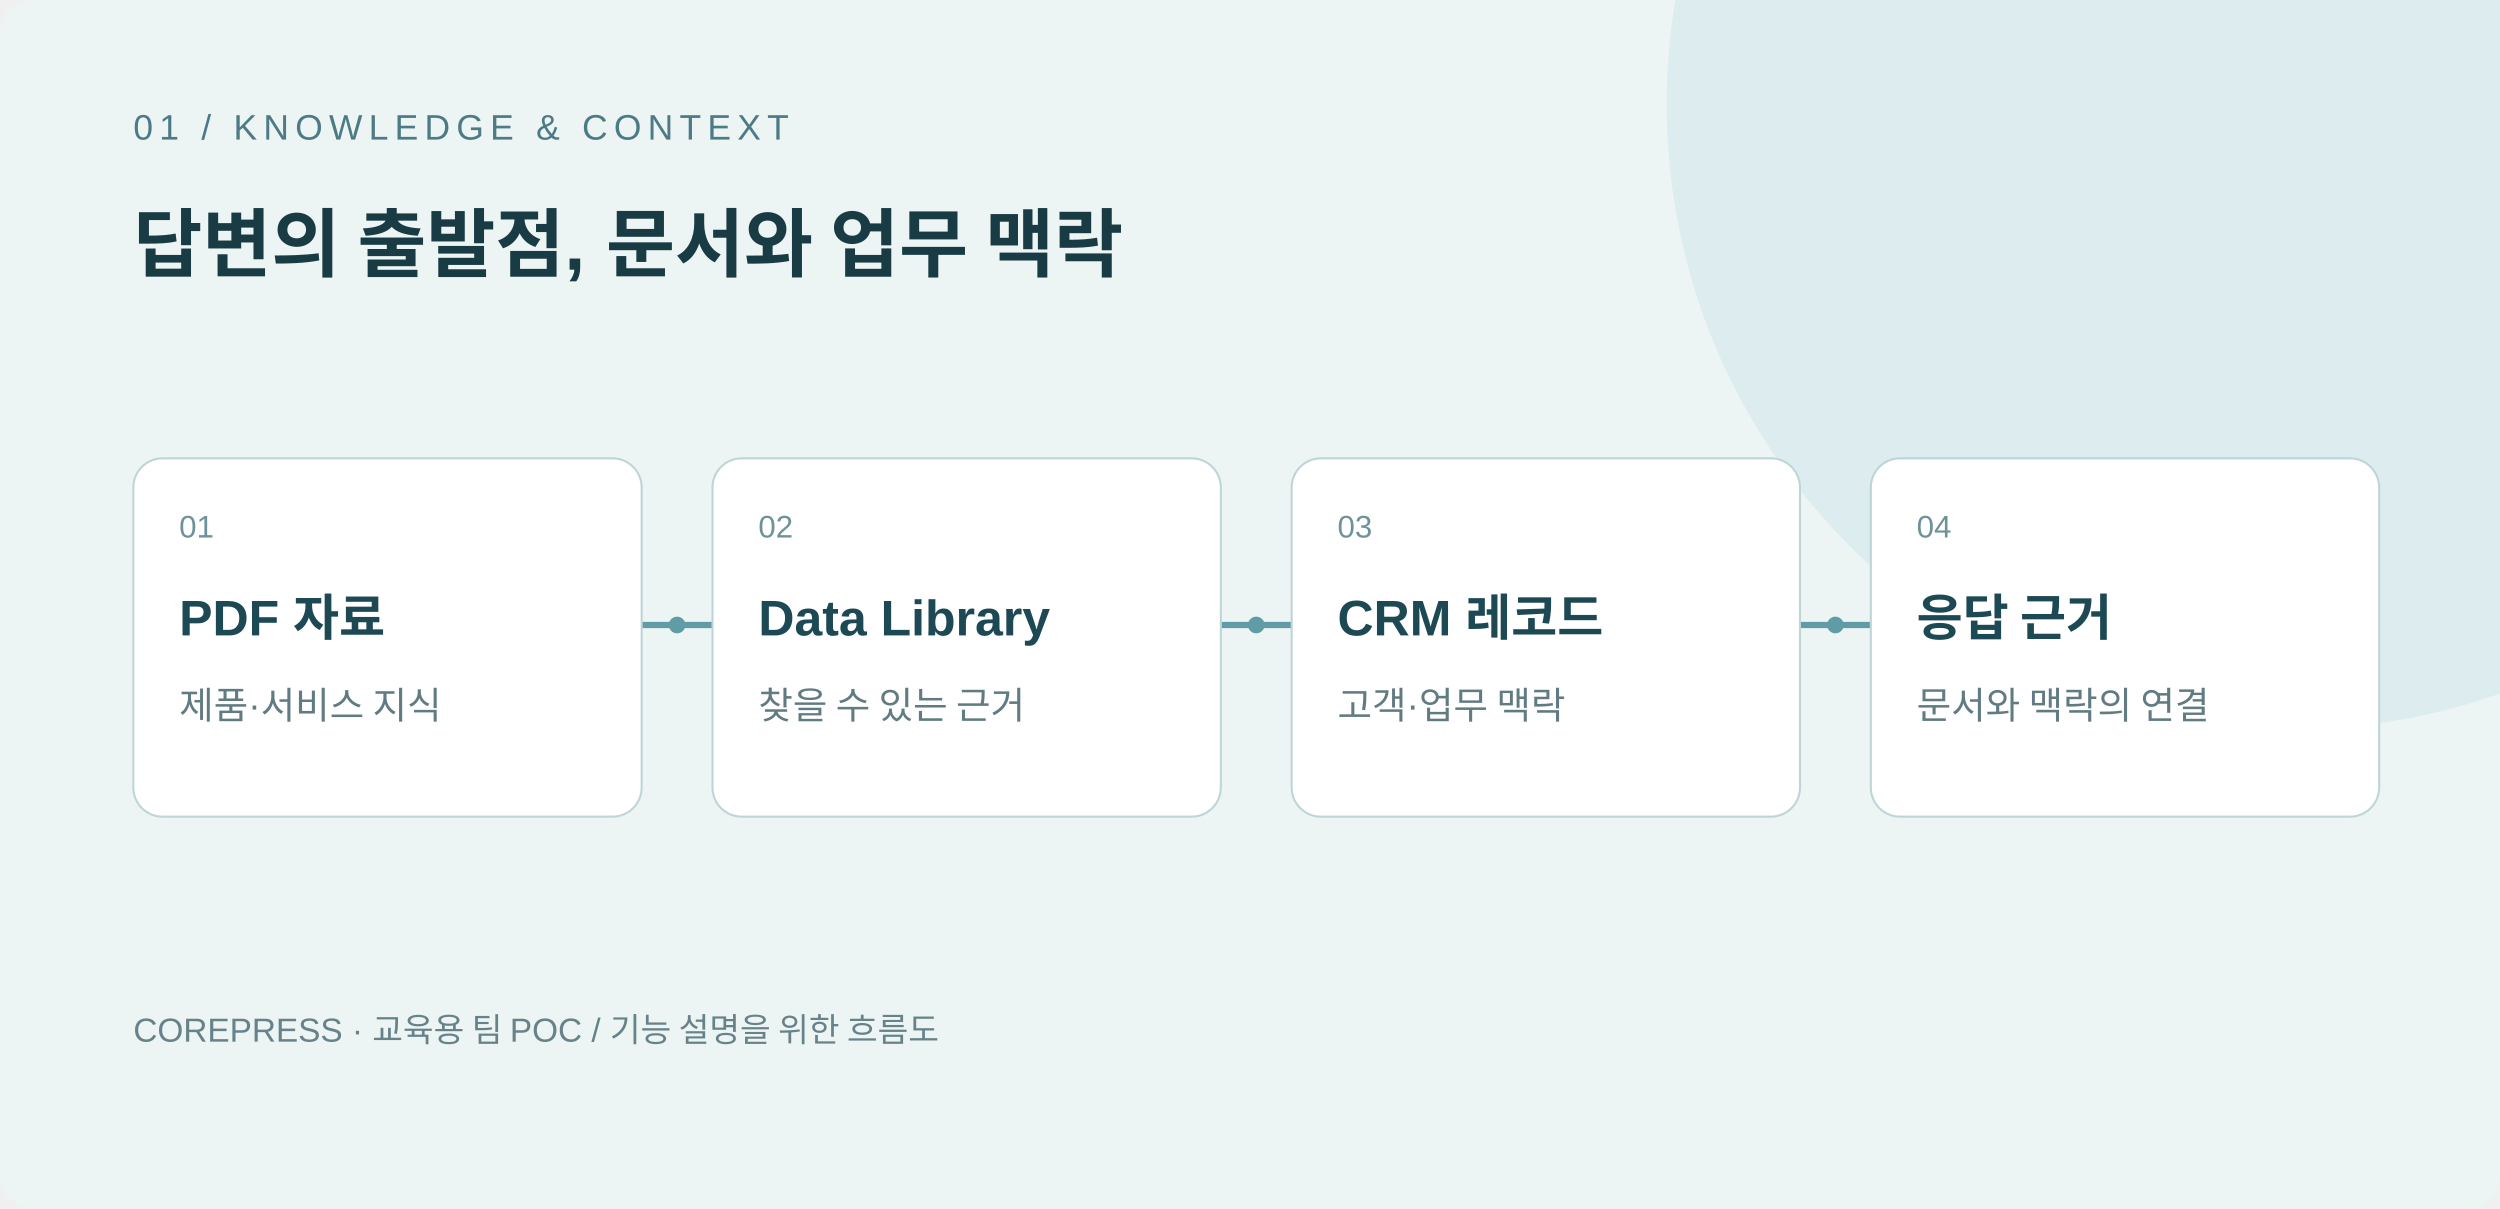
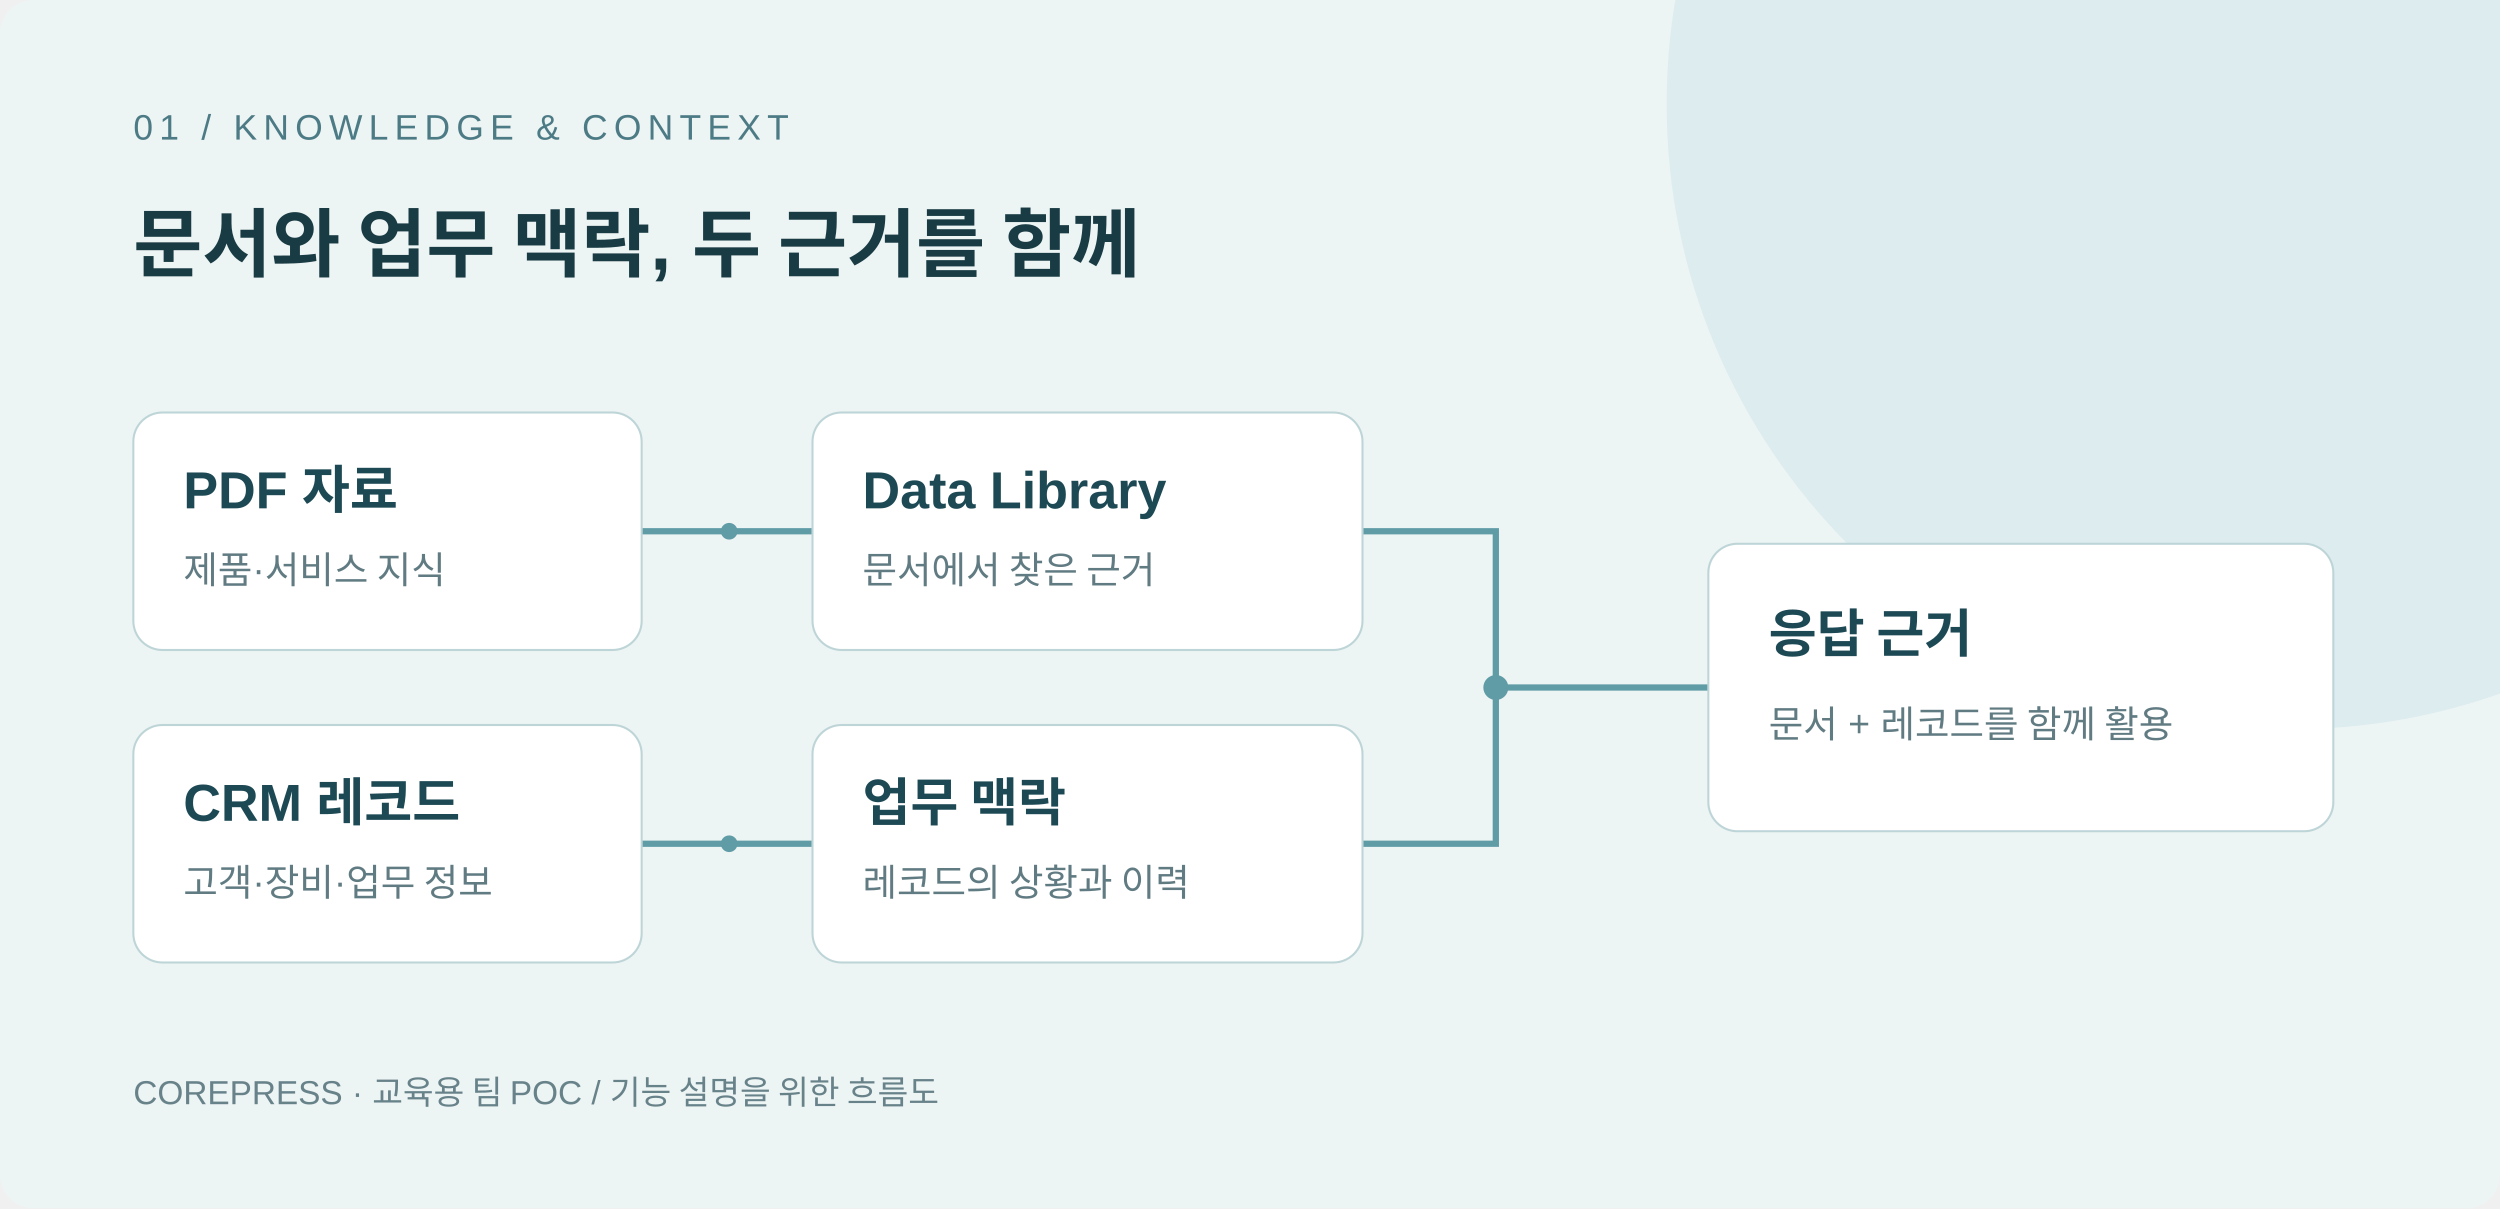
<svg xmlns="http://www.w3.org/2000/svg" width="1200" height="580" viewBox="0 0 1200 580">
  <rect width="1200" height="580" rx="16" fill="#edf4f4" />
  <circle cx="1100" cy="50" r="300" fill="#dcecef" />
-   <text x="64" y="67" fill="#4c7b85" font-family="Arial,sans-serif" font-size="17" letter-spacing="3">01 / KNOWLEDGE &amp; CONTEXT</text>
-   <text x="64" y="130" fill="#193b44" font-family="Arial,sans-serif" font-size="36" font-weight="700">답변의 출발점, 문서와 업무 맥락</text>
-   <path d="M308 300h34" stroke="#5f9ca6" stroke-width="3" />
-   <circle cx="325" cy="300" r="4" fill="#5f9ca6" />
-   <rect x="64" y="220" width="244" height="172" rx="14" fill="white" stroke="#bed5d8" />
-   <text x="86" y="258" fill="#6d9299" font-family="Arial,sans-serif" font-size="15">01</text>
-   <text x="86" y="305" fill="#1d4955" font-family="Arial,sans-serif" font-size="24" font-weight="700">PDF 자료</text>
-   <text x="86" y="345" fill="#617b83" font-family="Arial,sans-serif" font-size="18">제품·서비스 지식</text>
-   <path d="M586 300h34" stroke="#5f9ca6" stroke-width="3" />
-   <circle cx="603" cy="300" r="4" fill="#5f9ca6" />
-   <rect x="342" y="220" width="244" height="172" rx="14" fill="white" stroke="#bed5d8" />
-   <text x="364" y="258" fill="#6d9299" font-family="Arial,sans-serif" font-size="15">02</text>
-   <text x="364" y="305" fill="#1d4955" font-family="Arial,sans-serif" font-size="24" font-weight="700">Data Library</text>
-   <text x="364" y="345" fill="#617b83" font-family="Arial,sans-serif" font-size="18">찾을 수 있는 근거</text>
-   <path d="M864 300h34" stroke="#5f9ca6" stroke-width="3" />
-   <circle cx="881" cy="300" r="4" fill="#5f9ca6" />
-   <rect x="620" y="220" width="244" height="172" rx="14" fill="white" stroke="#bed5d8" />
-   <text x="642" y="258" fill="#6d9299" font-family="Arial,sans-serif" font-size="15">03</text>
-   <text x="642" y="305" fill="#1d4955" font-family="Arial,sans-serif" font-size="24" font-weight="700">CRM 레코드</text>
-   <text x="642" y="345" fill="#617b83" font-family="Arial,sans-serif" font-size="18">고객·업무 맥락</text>
-   <rect x="898" y="220" width="244" height="172" rx="14" fill="white" stroke="#bed5d8" />
-   <text x="920" y="258" fill="#6d9299" font-family="Arial,sans-serif" font-size="15">04</text>
-   <text x="920" y="305" fill="#1d4955" font-family="Arial,sans-serif" font-size="24" font-weight="700">응답 근거</text>
-   <text x="920" y="345" fill="#617b83" font-family="Arial,sans-serif" font-size="18">문서와 맥락의 연결</text>
-   <text x="64" y="500" fill="#68828a" font-family="Arial,sans-serif" font-size="16">COREPRESS · 교육용 팀 POC / 기능 설명을 위한 흐름도</text>
+   <g font-family="Arial,sans-serif">
+     <text x="64" y="67" fill="#4c7b85" font-size="17" letter-spacing="3">01 / KNOWLEDGE &amp; CONTEXT</text>
+     <text x="64" y="130" fill="#193b44" font-size="36" font-weight="700">문서와 업무 맥락, 두 근거를 함께</text>
+     <g fill="none" stroke="#5f9ca6" stroke-width="3">
+       <path d="M308 255H390M308 405H390M654 255H718V330H820M654 405H718V330" />
+     </g>
+     <g fill="#5f9ca6">
+       <circle cx="350" cy="255" r="4" />
+       <circle cx="350" cy="405" r="4" />
+       <circle cx="718" cy="330" r="6" />
+     </g>
+     <g fill="white" stroke="#bed5d8">
+       <rect x="64" y="198" width="244" height="114" rx="14" />
+       <rect x="64" y="348" width="244" height="114" rx="14" />
+       <rect x="390" y="198" width="264" height="114" rx="14" />
+       <rect x="390" y="348" width="264" height="114" rx="14" />
+       <rect x="820" y="261" width="300" height="138" rx="14" />
+     </g>
+     <g fill="#1d4955" font-size="25" font-weight="700">
+       <text x="88" y="244">PDF 자료</text>
+       <text x="88" y="394">CRM 레코드</text>
+       <text x="414" y="244">Data Library</text>
+       <text x="414" y="394">업무 맥락</text>
+       <text x="849" y="313">응답 근거</text>
+     </g>
+     <g fill="#617b83" font-size="18">
+       <text x="88" y="280">제품·서비스 지식</text>
+       <text x="88" y="430">고객·장비·업무 정보</text>
+       <text x="414" y="280">문서에서 찾은 근거</text>
+       <text x="414" y="430">레코드의 상황과 이력</text>
+       <text x="849" y="354">문서 + 레코드를 함께 활용</text>
+     </g>
+     <text x="64" y="530" fill="#68828a" font-size="16">COREPRESS · 교육용 팀 POC / 기능 설명을 위한 흐름도</text>
+   </g>
</svg>
